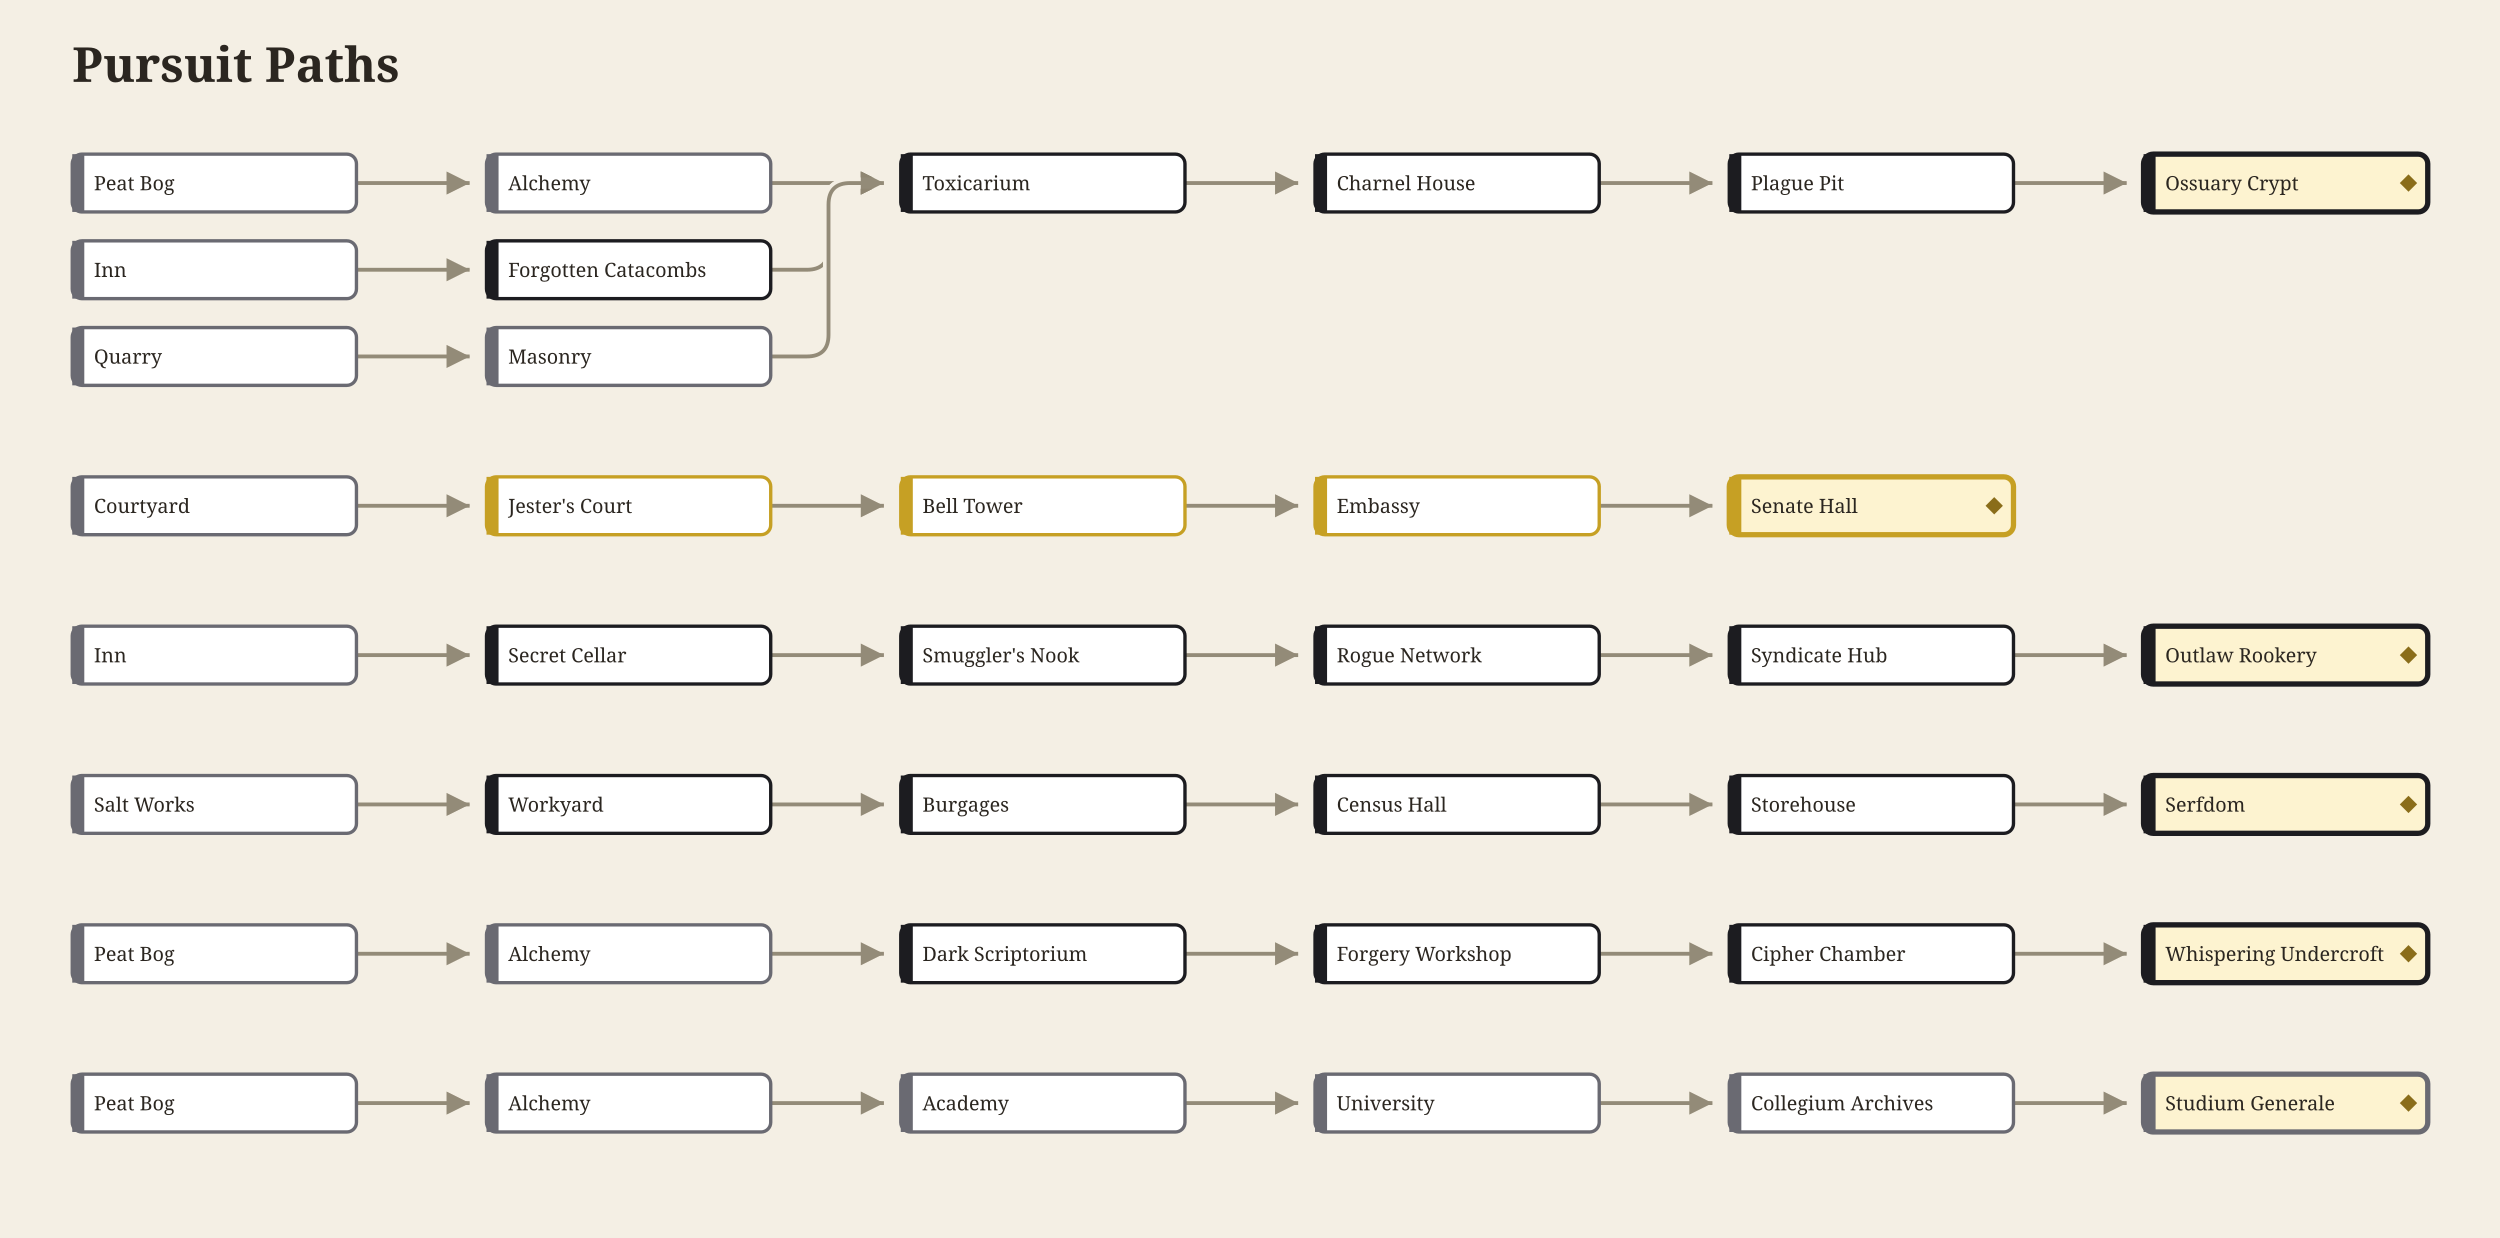
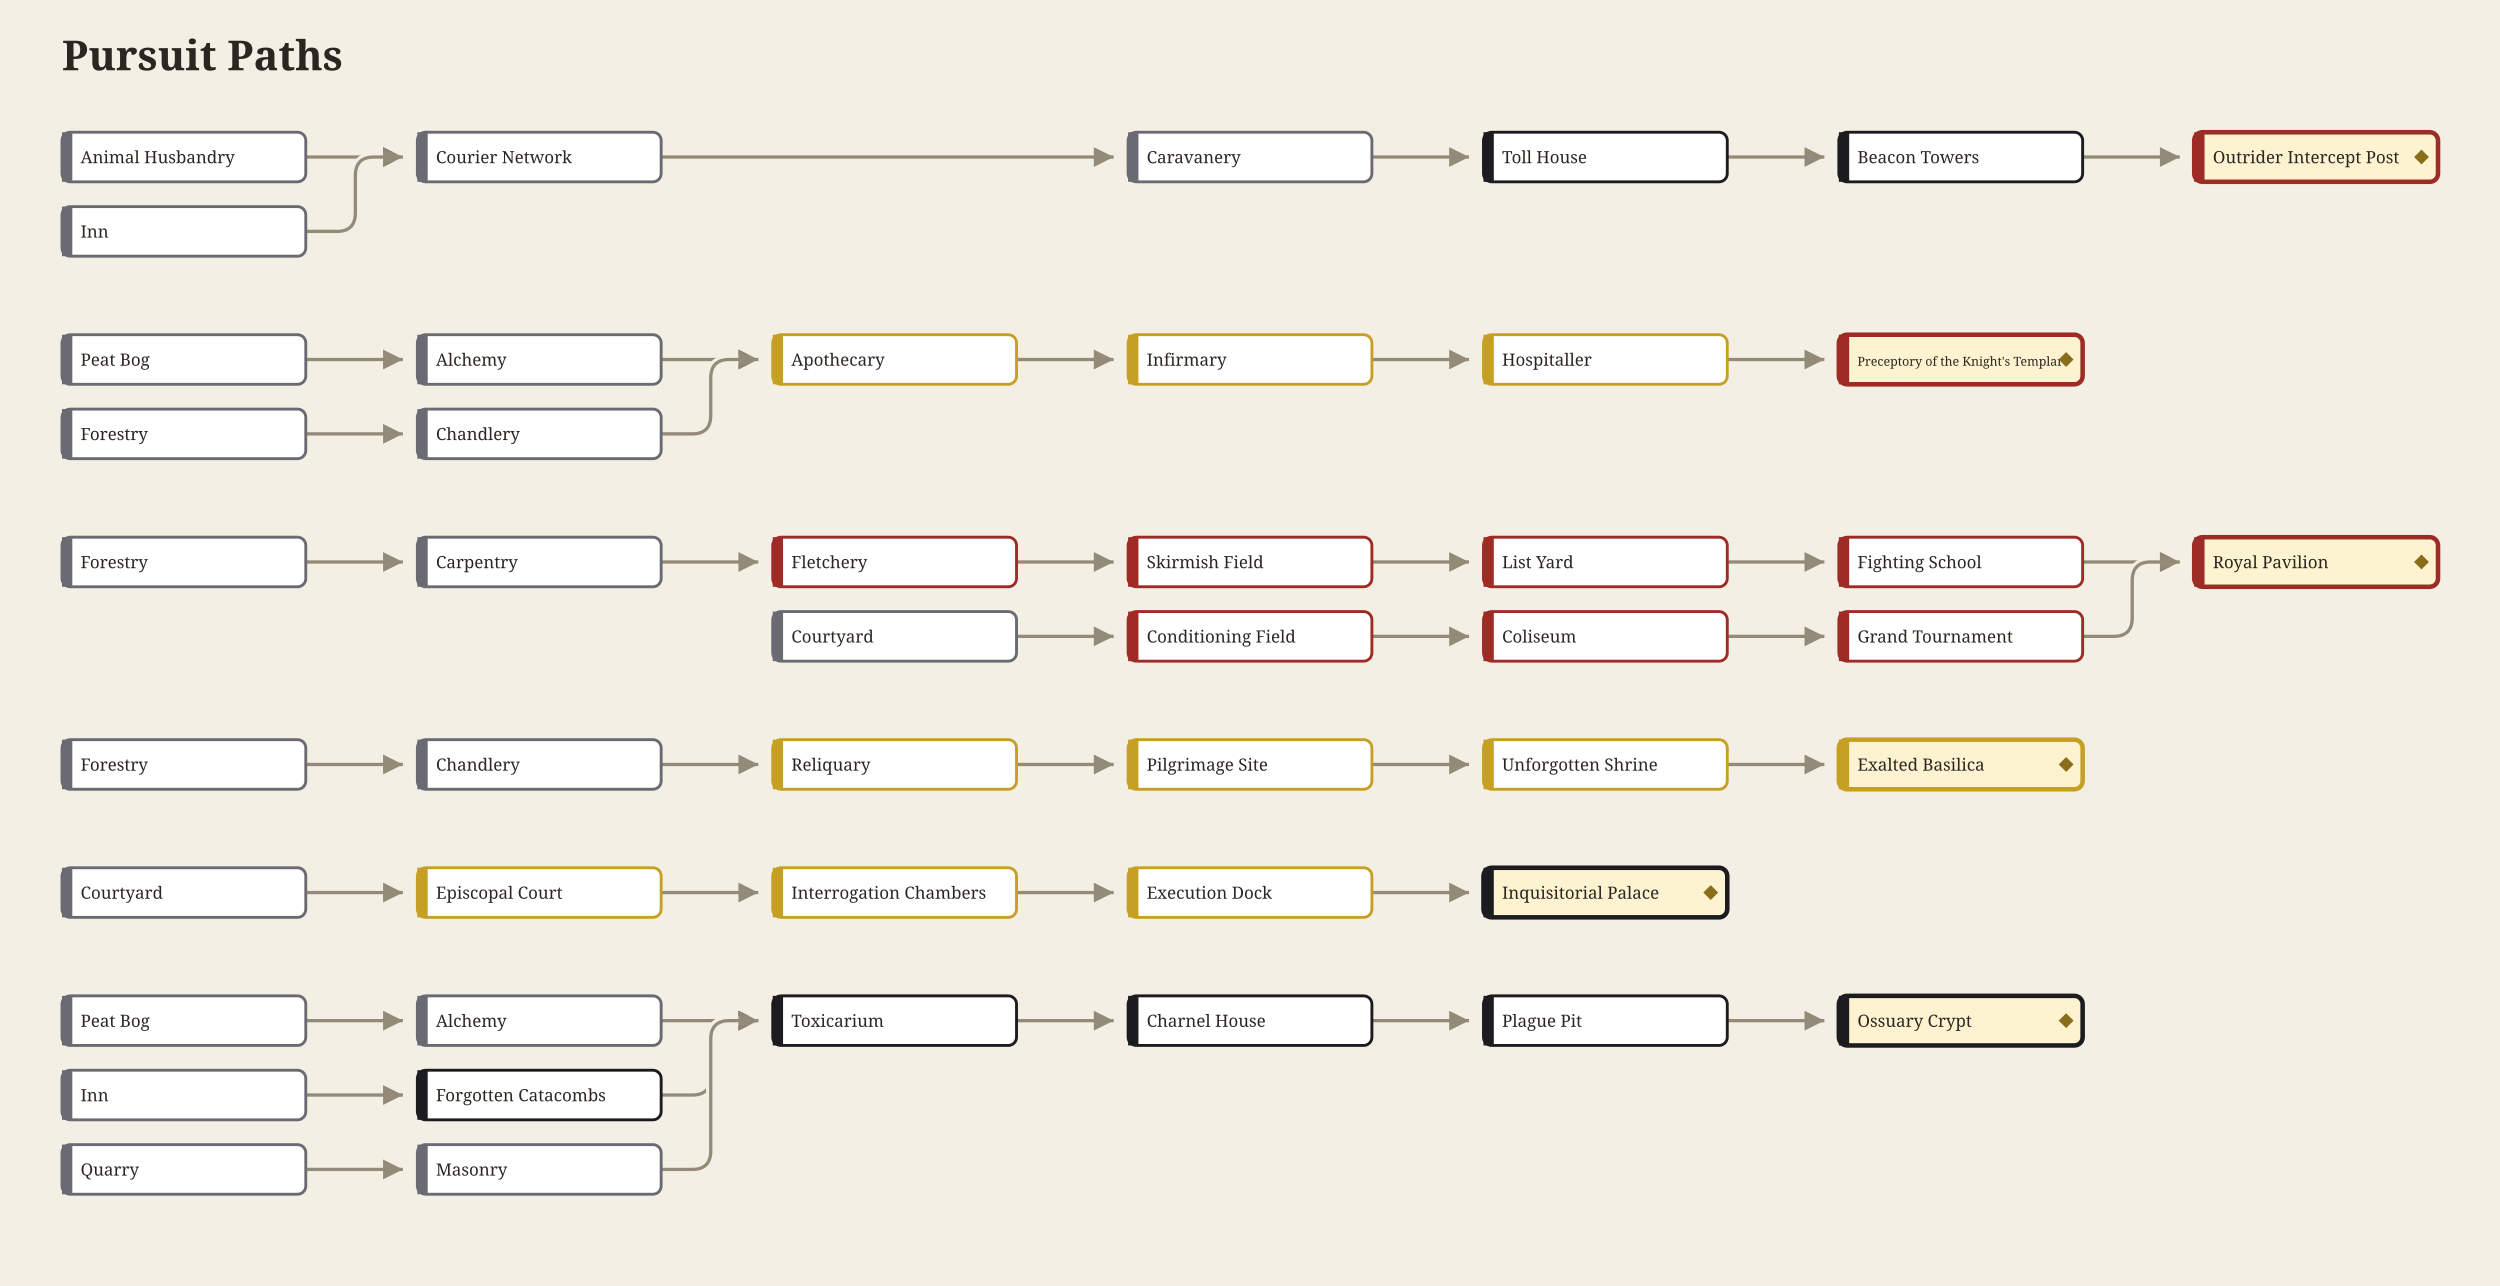
- <svg xmlns="http://www.w3.org/2000/svg" width="1038" height="514" viewBox="0 0 1038 514" font-family="Georgia, serif">
-   <rect width="1038" height="514" fill="#f4efe4" />
+ <svg xmlns="http://www.w3.org/2000/svg" width="1210" height="622" viewBox="0 0 1210 622" font-family="Georgia, serif">
+   <rect width="1210" height="622" fill="#f4efe4" />
  <defs>
    <marker id="arw-2E5A8C" markerWidth="7" markerHeight="7" refX="6" refY="3" orient="auto">
      <path d="M0,0 L6,3 L0,6 Z" fill="#2E5A8C" />
    </marker>
    <marker id="arw-9E2B25" markerWidth="7" markerHeight="7" refX="6" refY="3" orient="auto">
      <path d="M0,0 L6,3 L0,6 Z" fill="#9E2B25" />
    </marker>
    <marker id="arw-1c9c8c" markerWidth="7" markerHeight="7" refX="6" refY="3" orient="auto">
      <path d="M0,0 L6,3 L0,6 Z" fill="#1c9c8c" />
    </marker>
    <marker id="arw-C6A024" markerWidth="7" markerHeight="7" refX="6" refY="3" orient="auto">
      <path d="M0,0 L6,3 L0,6 Z" fill="#C6A024" />
    </marker>
    <marker id="arw-6A3D8F" markerWidth="7" markerHeight="7" refX="6" refY="3" orient="auto">
      <path d="M0,0 L6,3 L0,6 Z" fill="#6A3D8F" />
    </marker>
    <marker id="arw-CC6A1A" markerWidth="7" markerHeight="7" refX="6" refY="3" orient="auto">
      <path d="M0,0 L6,3 L0,6 Z" fill="#CC6A1A" />
    </marker>
    <marker id="arw-3a7d3a" markerWidth="7" markerHeight="7" refX="6" refY="3" orient="auto">
      <path d="M0,0 L6,3 L0,6 Z" fill="#3a7d3a" />
    </marker>
    <marker id="arw-b5347a" markerWidth="7" markerHeight="7" refX="6" refY="3" orient="auto">
      <path d="M0,0 L6,3 L0,6 Z" fill="#b5347a" />
    </marker>
    <marker id="arw-2b6f9e" markerWidth="7" markerHeight="7" refX="6" refY="3" orient="auto">
      <path d="M0,0 L6,3 L0,6 Z" fill="#2b6f9e" />
    </marker>
    <marker id="arw-8a6d1a" markerWidth="7" markerHeight="7" refX="6" refY="3" orient="auto">
      <path d="M0,0 L6,3 L0,6 Z" fill="#8a6d1a" />
    </marker>
    <marker id="arw-5f5647" markerWidth="7" markerHeight="7" refX="6" refY="3" orient="auto">
      <path d="M0,0 L6,3 L0,6 Z" fill="#5f5647" />
    </marker>
    <marker id="arw-7a2ea0" markerWidth="7" markerHeight="7" refX="6" refY="3" orient="auto">
      <path d="M0,0 L6,3 L0,6 Z" fill="#7a2ea0" />
    </marker>
    <marker id="arw-0f8a7e" markerWidth="7" markerHeight="7" refX="6" refY="3" orient="auto">
      <path d="M0,0 L6,3 L0,6 Z" fill="#0f8a7e" />
    </marker>
    <marker id="arw-a83232" markerWidth="7" markerHeight="7" refX="6" refY="3" orient="auto">
      <path d="M0,0 L6,3 L0,6 Z" fill="#a83232" />
    </marker>
    <marker id="arw-8f8672" markerWidth="7" markerHeight="7" refX="6" refY="3" orient="auto">
      <path d="M0,0 L6,3 L0,6 Z" fill="#8f8672" />
    </marker>
  </defs>
  <text x="30" y="34" font-size="20" font-weight="bold" fill="#2b2620">Pursuit Paths</text>
  <path d="M148,76 L195,76" fill="none" stroke="#f4efe4" stroke-width="4.6" opacity="1" />
  <path d="M148,76 L195,76" fill="none" stroke="#8f8672" stroke-width="1.6" opacity="0.95" marker-end="url(#arw-8f8672)" />
-   <path d="M148,112 L195,112" fill="none" stroke="#f4efe4" stroke-width="4.6" opacity="1" />
-   <path d="M148,112 L195,112" fill="none" stroke="#8f8672" stroke-width="1.6" opacity="0.95" marker-end="url(#arw-8f8672)" />
-   <path d="M148,148 L195,148" fill="none" stroke="#f4efe4" stroke-width="4.6" opacity="1" />
-   <path d="M148,148 L195,148" fill="none" stroke="#8f8672" stroke-width="1.6" opacity="0.95" marker-end="url(#arw-8f8672)" />
-   <path d="M320,76 L367,76" fill="none" stroke="#f4efe4" stroke-width="4.6" opacity="1" />
-   <path d="M320,76 L367,76" fill="none" stroke="#8f8672" stroke-width="1.6" opacity="0.95" marker-end="url(#arw-8f8672)" />
-   <path d="M320,112 L335,112 Q344,112 344,103 L344,85 Q344,76 353,76 L367,76" fill="none" stroke="#f4efe4" stroke-width="4.6" opacity="1" />
-   <path d="M320,112 L335,112 Q344,112 344,103 L344,85 Q344,76 353,76 L367,76" fill="none" stroke="#8f8672" stroke-width="1.6" opacity="0.95" marker-end="url(#arw-8f8672)" />
-   <path d="M320,148 L335,148 Q344,148 344,139 L344,85 Q344,76 353,76 L367,76" fill="none" stroke="#f4efe4" stroke-width="4.6" opacity="1" />
-   <path d="M320,148 L335,148 Q344,148 344,139 L344,85 Q344,76 353,76 L367,76" fill="none" stroke="#8f8672" stroke-width="1.6" opacity="0.95" marker-end="url(#arw-8f8672)" />
-   <path d="M492,76 L539,76" fill="none" stroke="#f4efe4" stroke-width="4.6" opacity="1" />
-   <path d="M492,76 L539,76" fill="none" stroke="#8f8672" stroke-width="1.6" opacity="0.95" marker-end="url(#arw-8f8672)" />
+   <path d="M148,112 L163,112 Q172,112 172,103 L172,85 Q172,76 181,76 L195,76" fill="none" stroke="#f4efe4" stroke-width="4.6" opacity="1" />
+   <path d="M148,112 L163,112 Q172,112 172,103 L172,85 Q172,76 181,76 L195,76" fill="none" stroke="#8f8672" stroke-width="1.6" opacity="0.95" marker-end="url(#arw-8f8672)" />
+   <path d="M320,76 L539,76" fill="none" stroke="#f4efe4" stroke-width="4.6" opacity="1" />
+   <path d="M320,76 L539,76" fill="none" stroke="#8f8672" stroke-width="1.6" opacity="0.95" marker-end="url(#arw-8f8672)" />
  <path d="M664,76 L711,76" fill="none" stroke="#f4efe4" stroke-width="4.6" opacity="1" />
  <path d="M664,76 L711,76" fill="none" stroke="#8f8672" stroke-width="1.6" opacity="0.95" marker-end="url(#arw-8f8672)" />
  <path d="M836,76 L883,76" fill="none" stroke="#f4efe4" stroke-width="4.6" opacity="1" />
  <path d="M836,76 L883,76" fill="none" stroke="#8f8672" stroke-width="1.6" opacity="0.95" marker-end="url(#arw-8f8672)" />
+   <path d="M1008,76 L1055,76" fill="none" stroke="#f4efe4" stroke-width="4.6" opacity="1" />
+   <path d="M1008,76 L1055,76" fill="none" stroke="#8f8672" stroke-width="1.6" opacity="0.95" marker-end="url(#arw-8f8672)" />
  <rect x="30" y="64" width="118" height="24" rx="4" fill="#ffffff" stroke="#6a6a72" stroke-width="1.4" />
  <rect x="30" y="64" width="5" height="24" fill="#6a6a72" />
-   <text x="39" y="79" font-size="8.2" fill="#2b2620">Peat Bog</text>
+   <text x="39" y="79" font-size="8.2" fill="#2b2620">Animal Husbandry</text>
  <rect x="30" y="100" width="118" height="24" rx="4" fill="#ffffff" stroke="#6a6a72" stroke-width="1.4" />
  <rect x="30" y="100" width="5" height="24" fill="#6a6a72" />
  <text x="39" y="115" font-size="8.2" fill="#2b2620">Inn</text>
-   <rect x="30" y="136" width="118" height="24" rx="4" fill="#ffffff" stroke="#6a6a72" stroke-width="1.4" />
-   <rect x="30" y="136" width="5" height="24" fill="#6a6a72" />
-   <text x="39" y="151" font-size="8.2" fill="#2b2620">Quarry</text>
  <rect x="202" y="64" width="118" height="24" rx="4" fill="#ffffff" stroke="#6a6a72" stroke-width="1.4" />
  <rect x="202" y="64" width="5" height="24" fill="#6a6a72" />
-   <text x="211" y="79" font-size="8.2" fill="#2b2620">Alchemy</text>
-   <rect x="202" y="100" width="118" height="24" rx="4" fill="#ffffff" stroke="#1c1c20" stroke-width="1.4" />
-   <rect x="202" y="100" width="5" height="24" fill="#1c1c20" />
-   <text x="211" y="115" font-size="8.2" fill="#2b2620">Forgotten Catacombs</text>
-   <rect x="202" y="136" width="118" height="24" rx="4" fill="#ffffff" stroke="#6a6a72" stroke-width="1.4" />
-   <rect x="202" y="136" width="5" height="24" fill="#6a6a72" />
-   <text x="211" y="151" font-size="8.2" fill="#2b2620">Masonry</text>
-   <rect x="374" y="64" width="118" height="24" rx="4" fill="#ffffff" stroke="#1c1c20" stroke-width="1.4" />
-   <rect x="374" y="64" width="5" height="24" fill="#1c1c20" />
-   <text x="383" y="79" font-size="8.2" fill="#2b2620">Toxicarium</text>
-   <rect x="546" y="64" width="118" height="24" rx="4" fill="#ffffff" stroke="#1c1c20" stroke-width="1.4" />
-   <rect x="546" y="64" width="5" height="24" fill="#1c1c20" />
-   <text x="555" y="79" font-size="8.2" fill="#2b2620">Charnel House</text>
+   <text x="211" y="79" font-size="8.2" fill="#2b2620">Courier Network</text>
+   <rect x="546" y="64" width="118" height="24" rx="4" fill="#ffffff" stroke="#6a6a72" stroke-width="1.4" />
+   <rect x="546" y="64" width="5" height="24" fill="#6a6a72" />
+   <text x="555" y="79" font-size="8.2" fill="#2b2620">Caravanery</text>
  <rect x="718" y="64" width="118" height="24" rx="4" fill="#ffffff" stroke="#1c1c20" stroke-width="1.4" />
  <rect x="718" y="64" width="5" height="24" fill="#1c1c20" />
-   <text x="727" y="79" font-size="8.2" fill="#2b2620">Plague Pit</text>
-   <rect x="890" y="64" width="118" height="24" rx="4" fill="#fdf3d0" stroke="#1c1c20" stroke-width="2.2" />
+   <text x="727" y="79" font-size="8.2" fill="#2b2620">Toll House</text>
+   <rect x="890" y="64" width="118" height="24" rx="4" fill="#ffffff" stroke="#1c1c20" stroke-width="1.4" />
  <rect x="890" y="64" width="5" height="24" fill="#1c1c20" />
-   <text x="899" y="79" font-size="8.2" fill="#2b2620">Ossuary Crypt</text>
-   <polygon points="1000.0,72.4 1003.6,76.0 1000.0,79.6 996.4,76.0" fill="#8a6d1a" />
+   <text x="899" y="79" font-size="8.2" fill="#2b2620">Beacon Towers</text>
+   <rect x="1062" y="64" width="118" height="24" rx="4" fill="#fdf3d0" stroke="#9E2B25" stroke-width="2.2" />
+   <rect x="1062" y="64" width="5" height="24" fill="#9E2B25" />
+   <text x="1071" y="79" font-size="8.2" fill="#2b2620">Outrider Intercept Post</text>
+   <polygon points="1172.0,72.4 1175.6,76.0 1172.0,79.6 1168.4,76.0" fill="#8a6d1a" />
+   <path d="M148,174 L195,174" fill="none" stroke="#f4efe4" stroke-width="4.6" opacity="1" />
+   <path d="M148,174 L195,174" fill="none" stroke="#8f8672" stroke-width="1.6" opacity="0.95" marker-end="url(#arw-8f8672)" />
  <path d="M148,210 L195,210" fill="none" stroke="#f4efe4" stroke-width="4.6" opacity="1" />
  <path d="M148,210 L195,210" fill="none" stroke="#8f8672" stroke-width="1.6" opacity="0.95" marker-end="url(#arw-8f8672)" />
-   <path d="M320,210 L367,210" fill="none" stroke="#f4efe4" stroke-width="4.6" opacity="1" />
-   <path d="M320,210 L367,210" fill="none" stroke="#8f8672" stroke-width="1.6" opacity="0.95" marker-end="url(#arw-8f8672)" />
-   <path d="M492,210 L539,210" fill="none" stroke="#f4efe4" stroke-width="4.6" opacity="1" />
-   <path d="M492,210 L539,210" fill="none" stroke="#8f8672" stroke-width="1.6" opacity="0.95" marker-end="url(#arw-8f8672)" />
-   <path d="M664,210 L711,210" fill="none" stroke="#f4efe4" stroke-width="4.6" opacity="1" />
-   <path d="M664,210 L711,210" fill="none" stroke="#8f8672" stroke-width="1.6" opacity="0.95" marker-end="url(#arw-8f8672)" />
+   <path d="M320,174 L367,174" fill="none" stroke="#f4efe4" stroke-width="4.6" opacity="1" />
+   <path d="M320,174 L367,174" fill="none" stroke="#8f8672" stroke-width="1.6" opacity="0.95" marker-end="url(#arw-8f8672)" />
+   <path d="M320,210 L335,210 Q344,210 344,201 L344,183 Q344,174 353,174 L367,174" fill="none" stroke="#f4efe4" stroke-width="4.6" opacity="1" />
+   <path d="M320,210 L335,210 Q344,210 344,201 L344,183 Q344,174 353,174 L367,174" fill="none" stroke="#8f8672" stroke-width="1.6" opacity="0.95" marker-end="url(#arw-8f8672)" />
+   <path d="M492,174 L539,174" fill="none" stroke="#f4efe4" stroke-width="4.6" opacity="1" />
+   <path d="M492,174 L539,174" fill="none" stroke="#8f8672" stroke-width="1.6" opacity="0.95" marker-end="url(#arw-8f8672)" />
+   <path d="M664,174 L711,174" fill="none" stroke="#f4efe4" stroke-width="4.6" opacity="1" />
+   <path d="M664,174 L711,174" fill="none" stroke="#8f8672" stroke-width="1.6" opacity="0.95" marker-end="url(#arw-8f8672)" />
+   <path d="M836,174 L883,174" fill="none" stroke="#f4efe4" stroke-width="4.6" opacity="1" />
+   <path d="M836,174 L883,174" fill="none" stroke="#8f8672" stroke-width="1.6" opacity="0.95" marker-end="url(#arw-8f8672)" />
+   <rect x="30" y="162" width="118" height="24" rx="4" fill="#ffffff" stroke="#6a6a72" stroke-width="1.4" />
+   <rect x="30" y="162" width="5" height="24" fill="#6a6a72" />
+   <text x="39" y="177" font-size="8.2" fill="#2b2620">Peat Bog</text>
  <rect x="30" y="198" width="118" height="24" rx="4" fill="#ffffff" stroke="#6a6a72" stroke-width="1.4" />
  <rect x="30" y="198" width="5" height="24" fill="#6a6a72" />
-   <text x="39" y="213" font-size="8.2" fill="#2b2620">Courtyard</text>
-   <rect x="202" y="198" width="118" height="24" rx="4" fill="#ffffff" stroke="#C6A024" stroke-width="1.4" />
-   <rect x="202" y="198" width="5" height="24" fill="#C6A024" />
-   <text x="211" y="213" font-size="8.2" fill="#2b2620">Jester's Court</text>
-   <rect x="374" y="198" width="118" height="24" rx="4" fill="#ffffff" stroke="#C6A024" stroke-width="1.4" />
-   <rect x="374" y="198" width="5" height="24" fill="#C6A024" />
-   <text x="383" y="213" font-size="8.2" fill="#2b2620">Bell Tower</text>
-   <rect x="546" y="198" width="118" height="24" rx="4" fill="#ffffff" stroke="#C6A024" stroke-width="1.4" />
-   <rect x="546" y="198" width="5" height="24" fill="#C6A024" />
-   <text x="555" y="213" font-size="8.2" fill="#2b2620">Embassy</text>
-   <rect x="718" y="198" width="118" height="24" rx="4" fill="#fdf3d0" stroke="#C6A024" stroke-width="2.2" />
-   <rect x="718" y="198" width="5" height="24" fill="#C6A024" />
-   <text x="727" y="213" font-size="8.2" fill="#2b2620">Senate Hall</text>
-   <polygon points="828.0,206.4 831.6,210.0 828.0,213.6 824.4,210.0" fill="#8a6d1a" />
+   <text x="39" y="213" font-size="8.2" fill="#2b2620">Forestry</text>
+   <rect x="202" y="162" width="118" height="24" rx="4" fill="#ffffff" stroke="#6a6a72" stroke-width="1.4" />
+   <rect x="202" y="162" width="5" height="24" fill="#6a6a72" />
+   <text x="211" y="177" font-size="8.2" fill="#2b2620">Alchemy</text>
+   <rect x="202" y="198" width="118" height="24" rx="4" fill="#ffffff" stroke="#6a6a72" stroke-width="1.4" />
+   <rect x="202" y="198" width="5" height="24" fill="#6a6a72" />
+   <text x="211" y="213" font-size="8.2" fill="#2b2620">Chandlery</text>
+   <rect x="374" y="162" width="118" height="24" rx="4" fill="#ffffff" stroke="#C6A024" stroke-width="1.4" />
+   <rect x="374" y="162" width="5" height="24" fill="#C6A024" />
+   <text x="383" y="177" font-size="8.2" fill="#2b2620">Apothecary</text>
+   <rect x="546" y="162" width="118" height="24" rx="4" fill="#ffffff" stroke="#C6A024" stroke-width="1.4" />
+   <rect x="546" y="162" width="5" height="24" fill="#C6A024" />
+   <text x="555" y="177" font-size="8.2" fill="#2b2620">Infirmary</text>
+   <rect x="718" y="162" width="118" height="24" rx="4" fill="#ffffff" stroke="#C6A024" stroke-width="1.4" />
+   <rect x="718" y="162" width="5" height="24" fill="#C6A024" />
+   <text x="727" y="177" font-size="8.2" fill="#2b2620">Hospitaller</text>
+   <rect x="890" y="162" width="118" height="24" rx="4" fill="#fdf3d0" stroke="#9E2B25" stroke-width="2.2" />
+   <rect x="890" y="162" width="5" height="24" fill="#9E2B25" />
+   <text x="899" y="177" font-size="6.0" fill="#2b2620">Preceptory of the Knight's Templar</text>
+   <polygon points="1000.0,170.4 1003.6,174.0 1000.0,177.6 996.4,174.0" fill="#8a6d1a" />
  <path d="M148,272 L195,272" fill="none" stroke="#f4efe4" stroke-width="4.6" opacity="1" />
  <path d="M148,272 L195,272" fill="none" stroke="#8f8672" stroke-width="1.6" opacity="0.95" marker-end="url(#arw-8f8672)" />
  <path d="M320,272 L367,272" fill="none" stroke="#f4efe4" stroke-width="4.6" opacity="1" />
  <path d="M320,272 L367,272" fill="none" stroke="#8f8672" stroke-width="1.6" opacity="0.95" marker-end="url(#arw-8f8672)" />
  <path d="M492,272 L539,272" fill="none" stroke="#f4efe4" stroke-width="4.6" opacity="1" />
  <path d="M492,272 L539,272" fill="none" stroke="#8f8672" stroke-width="1.6" opacity="0.95" marker-end="url(#arw-8f8672)" />
+   <path d="M492,308 L539,308" fill="none" stroke="#f4efe4" stroke-width="4.6" opacity="1" />
+   <path d="M492,308 L539,308" fill="none" stroke="#8f8672" stroke-width="1.6" opacity="0.95" marker-end="url(#arw-8f8672)" />
  <path d="M664,272 L711,272" fill="none" stroke="#f4efe4" stroke-width="4.6" opacity="1" />
  <path d="M664,272 L711,272" fill="none" stroke="#8f8672" stroke-width="1.6" opacity="0.95" marker-end="url(#arw-8f8672)" />
+   <path d="M664,308 L711,308" fill="none" stroke="#f4efe4" stroke-width="4.6" opacity="1" />
+   <path d="M664,308 L711,308" fill="none" stroke="#8f8672" stroke-width="1.6" opacity="0.95" marker-end="url(#arw-8f8672)" />
  <path d="M836,272 L883,272" fill="none" stroke="#f4efe4" stroke-width="4.6" opacity="1" />
  <path d="M836,272 L883,272" fill="none" stroke="#8f8672" stroke-width="1.6" opacity="0.95" marker-end="url(#arw-8f8672)" />
+   <path d="M836,308 L883,308" fill="none" stroke="#f4efe4" stroke-width="4.6" opacity="1" />
+   <path d="M836,308 L883,308" fill="none" stroke="#8f8672" stroke-width="1.6" opacity="0.95" marker-end="url(#arw-8f8672)" />
+   <path d="M1008,272 L1055,272" fill="none" stroke="#f4efe4" stroke-width="4.6" opacity="1" />
+   <path d="M1008,272 L1055,272" fill="none" stroke="#8f8672" stroke-width="1.6" opacity="0.95" marker-end="url(#arw-8f8672)" />
+   <path d="M1008,308 L1023,308 Q1032,308 1032,299 L1032,281 Q1032,272 1041,272 L1055,272" fill="none" stroke="#f4efe4" stroke-width="4.6" opacity="1" />
+   <path d="M1008,308 L1023,308 Q1032,308 1032,299 L1032,281 Q1032,272 1041,272 L1055,272" fill="none" stroke="#8f8672" stroke-width="1.6" opacity="0.95" marker-end="url(#arw-8f8672)" />
  <rect x="30" y="260" width="118" height="24" rx="4" fill="#ffffff" stroke="#6a6a72" stroke-width="1.4" />
  <rect x="30" y="260" width="5" height="24" fill="#6a6a72" />
-   <text x="39" y="275" font-size="8.2" fill="#2b2620">Inn</text>
-   <rect x="202" y="260" width="118" height="24" rx="4" fill="#ffffff" stroke="#1c1c20" stroke-width="1.4" />
-   <rect x="202" y="260" width="5" height="24" fill="#1c1c20" />
-   <text x="211" y="275" font-size="8.2" fill="#2b2620">Secret Cellar</text>
-   <rect x="374" y="260" width="118" height="24" rx="4" fill="#ffffff" stroke="#1c1c20" stroke-width="1.4" />
-   <rect x="374" y="260" width="5" height="24" fill="#1c1c20" />
-   <text x="383" y="275" font-size="8.2" fill="#2b2620">Smuggler's Nook</text>
-   <rect x="546" y="260" width="118" height="24" rx="4" fill="#ffffff" stroke="#1c1c20" stroke-width="1.4" />
-   <rect x="546" y="260" width="5" height="24" fill="#1c1c20" />
-   <text x="555" y="275" font-size="8.2" fill="#2b2620">Rogue Network</text>
-   <rect x="718" y="260" width="118" height="24" rx="4" fill="#ffffff" stroke="#1c1c20" stroke-width="1.4" />
-   <rect x="718" y="260" width="5" height="24" fill="#1c1c20" />
-   <text x="727" y="275" font-size="8.2" fill="#2b2620">Syndicate Hub</text>
-   <rect x="890" y="260" width="118" height="24" rx="4" fill="#fdf3d0" stroke="#1c1c20" stroke-width="2.2" />
-   <rect x="890" y="260" width="5" height="24" fill="#1c1c20" />
-   <text x="899" y="275" font-size="8.2" fill="#2b2620">Outlaw Rookery</text>
-   <polygon points="1000.0,268.4 1003.6,272.0 1000.0,275.6 996.4,272.0" fill="#8a6d1a" />
-   <path d="M148,334 L195,334" fill="none" stroke="#f4efe4" stroke-width="4.6" opacity="1" />
-   <path d="M148,334 L195,334" fill="none" stroke="#8f8672" stroke-width="1.6" opacity="0.95" marker-end="url(#arw-8f8672)" />
-   <path d="M320,334 L367,334" fill="none" stroke="#f4efe4" stroke-width="4.6" opacity="1" />
-   <path d="M320,334 L367,334" fill="none" stroke="#8f8672" stroke-width="1.6" opacity="0.95" marker-end="url(#arw-8f8672)" />
-   <path d="M492,334 L539,334" fill="none" stroke="#f4efe4" stroke-width="4.6" opacity="1" />
-   <path d="M492,334 L539,334" fill="none" stroke="#8f8672" stroke-width="1.6" opacity="0.95" marker-end="url(#arw-8f8672)" />
-   <path d="M664,334 L711,334" fill="none" stroke="#f4efe4" stroke-width="4.6" opacity="1" />
-   <path d="M664,334 L711,334" fill="none" stroke="#8f8672" stroke-width="1.6" opacity="0.95" marker-end="url(#arw-8f8672)" />
-   <path d="M836,334 L883,334" fill="none" stroke="#f4efe4" stroke-width="4.6" opacity="1" />
-   <path d="M836,334 L883,334" fill="none" stroke="#8f8672" stroke-width="1.6" opacity="0.95" marker-end="url(#arw-8f8672)" />
-   <rect x="30" y="322" width="118" height="24" rx="4" fill="#ffffff" stroke="#6a6a72" stroke-width="1.4" />
-   <rect x="30" y="322" width="5" height="24" fill="#6a6a72" />
-   <text x="39" y="337" font-size="8.2" fill="#2b2620">Salt Works</text>
-   <rect x="202" y="322" width="118" height="24" rx="4" fill="#ffffff" stroke="#1c1c20" stroke-width="1.4" />
-   <rect x="202" y="322" width="5" height="24" fill="#1c1c20" />
-   <text x="211" y="337" font-size="8.2" fill="#2b2620">Workyard</text>
-   <rect x="374" y="322" width="118" height="24" rx="4" fill="#ffffff" stroke="#1c1c20" stroke-width="1.4" />
-   <rect x="374" y="322" width="5" height="24" fill="#1c1c20" />
-   <text x="383" y="337" font-size="8.2" fill="#2b2620">Burgages</text>
-   <rect x="546" y="322" width="118" height="24" rx="4" fill="#ffffff" stroke="#1c1c20" stroke-width="1.4" />
-   <rect x="546" y="322" width="5" height="24" fill="#1c1c20" />
-   <text x="555" y="337" font-size="8.2" fill="#2b2620">Census Hall</text>
-   <rect x="718" y="322" width="118" height="24" rx="4" fill="#ffffff" stroke="#1c1c20" stroke-width="1.4" />
-   <rect x="718" y="322" width="5" height="24" fill="#1c1c20" />
-   <text x="727" y="337" font-size="8.2" fill="#2b2620">Storehouse</text>
-   <rect x="890" y="322" width="118" height="24" rx="4" fill="#fdf3d0" stroke="#1c1c20" stroke-width="2.2" />
-   <rect x="890" y="322" width="5" height="24" fill="#1c1c20" />
-   <text x="899" y="337" font-size="8.2" fill="#2b2620">Serfdom</text>
-   <polygon points="1000.0,330.4 1003.6,334.0 1000.0,337.6 996.4,334.0" fill="#8a6d1a" />
-   <path d="M148,396 L195,396" fill="none" stroke="#f4efe4" stroke-width="4.6" opacity="1" />
-   <path d="M148,396 L195,396" fill="none" stroke="#8f8672" stroke-width="1.6" opacity="0.95" marker-end="url(#arw-8f8672)" />
-   <path d="M320,396 L367,396" fill="none" stroke="#f4efe4" stroke-width="4.6" opacity="1" />
-   <path d="M320,396 L367,396" fill="none" stroke="#8f8672" stroke-width="1.6" opacity="0.95" marker-end="url(#arw-8f8672)" />
-   <path d="M492,396 L539,396" fill="none" stroke="#f4efe4" stroke-width="4.6" opacity="1" />
-   <path d="M492,396 L539,396" fill="none" stroke="#8f8672" stroke-width="1.6" opacity="0.95" marker-end="url(#arw-8f8672)" />
-   <path d="M664,396 L711,396" fill="none" stroke="#f4efe4" stroke-width="4.6" opacity="1" />
-   <path d="M664,396 L711,396" fill="none" stroke="#8f8672" stroke-width="1.6" opacity="0.95" marker-end="url(#arw-8f8672)" />
-   <path d="M836,396 L883,396" fill="none" stroke="#f4efe4" stroke-width="4.6" opacity="1" />
-   <path d="M836,396 L883,396" fill="none" stroke="#8f8672" stroke-width="1.6" opacity="0.95" marker-end="url(#arw-8f8672)" />
-   <rect x="30" y="384" width="118" height="24" rx="4" fill="#ffffff" stroke="#6a6a72" stroke-width="1.4" />
-   <rect x="30" y="384" width="5" height="24" fill="#6a6a72" />
-   <text x="39" y="399" font-size="8.2" fill="#2b2620">Peat Bog</text>
-   <rect x="202" y="384" width="118" height="24" rx="4" fill="#ffffff" stroke="#6a6a72" stroke-width="1.4" />
-   <rect x="202" y="384" width="5" height="24" fill="#6a6a72" />
-   <text x="211" y="399" font-size="8.2" fill="#2b2620">Alchemy</text>
-   <rect x="374" y="384" width="118" height="24" rx="4" fill="#ffffff" stroke="#1c1c20" stroke-width="1.4" />
-   <rect x="374" y="384" width="5" height="24" fill="#1c1c20" />
-   <text x="383" y="399" font-size="8.2" fill="#2b2620">Dark Scriptorium</text>
-   <rect x="546" y="384" width="118" height="24" rx="4" fill="#ffffff" stroke="#1c1c20" stroke-width="1.4" />
-   <rect x="546" y="384" width="5" height="24" fill="#1c1c20" />
-   <text x="555" y="399" font-size="8.2" fill="#2b2620">Forgery Workshop</text>
-   <rect x="718" y="384" width="118" height="24" rx="4" fill="#ffffff" stroke="#1c1c20" stroke-width="1.4" />
-   <rect x="718" y="384" width="5" height="24" fill="#1c1c20" />
-   <text x="727" y="399" font-size="8.2" fill="#2b2620">Cipher Chamber</text>
-   <rect x="890" y="384" width="118" height="24" rx="4" fill="#fdf3d0" stroke="#1c1c20" stroke-width="2.2" />
-   <rect x="890" y="384" width="5" height="24" fill="#1c1c20" />
-   <text x="899" y="399" font-size="8.2" fill="#2b2620">Whispering Undercroft</text>
-   <polygon points="1000.0,392.4 1003.6,396.0 1000.0,399.6 996.4,396.0" fill="#8a6d1a" />
-   <path d="M148,458 L195,458" fill="none" stroke="#f4efe4" stroke-width="4.6" opacity="1" />
-   <path d="M148,458 L195,458" fill="none" stroke="#8f8672" stroke-width="1.6" opacity="0.95" marker-end="url(#arw-8f8672)" />
-   <path d="M320,458 L367,458" fill="none" stroke="#f4efe4" stroke-width="4.6" opacity="1" />
-   <path d="M320,458 L367,458" fill="none" stroke="#8f8672" stroke-width="1.6" opacity="0.95" marker-end="url(#arw-8f8672)" />
-   <path d="M492,458 L539,458" fill="none" stroke="#f4efe4" stroke-width="4.6" opacity="1" />
-   <path d="M492,458 L539,458" fill="none" stroke="#8f8672" stroke-width="1.6" opacity="0.95" marker-end="url(#arw-8f8672)" />
-   <path d="M664,458 L711,458" fill="none" stroke="#f4efe4" stroke-width="4.6" opacity="1" />
-   <path d="M664,458 L711,458" fill="none" stroke="#8f8672" stroke-width="1.6" opacity="0.95" marker-end="url(#arw-8f8672)" />
-   <path d="M836,458 L883,458" fill="none" stroke="#f4efe4" stroke-width="4.6" opacity="1" />
-   <path d="M836,458 L883,458" fill="none" stroke="#8f8672" stroke-width="1.6" opacity="0.95" marker-end="url(#arw-8f8672)" />
-   <rect x="30" y="446" width="118" height="24" rx="4" fill="#ffffff" stroke="#6a6a72" stroke-width="1.4" />
-   <rect x="30" y="446" width="5" height="24" fill="#6a6a72" />
-   <text x="39" y="461" font-size="8.2" fill="#2b2620">Peat Bog</text>
-   <rect x="202" y="446" width="118" height="24" rx="4" fill="#ffffff" stroke="#6a6a72" stroke-width="1.4" />
-   <rect x="202" y="446" width="5" height="24" fill="#6a6a72" />
-   <text x="211" y="461" font-size="8.2" fill="#2b2620">Alchemy</text>
-   <rect x="374" y="446" width="118" height="24" rx="4" fill="#ffffff" stroke="#6a6a72" stroke-width="1.4" />
-   <rect x="374" y="446" width="5" height="24" fill="#6a6a72" />
-   <text x="383" y="461" font-size="8.2" fill="#2b2620">Academy</text>
-   <rect x="546" y="446" width="118" height="24" rx="4" fill="#ffffff" stroke="#6a6a72" stroke-width="1.4" />
-   <rect x="546" y="446" width="5" height="24" fill="#6a6a72" />
-   <text x="555" y="461" font-size="8.2" fill="#2b2620">University</text>
-   <rect x="718" y="446" width="118" height="24" rx="4" fill="#ffffff" stroke="#6a6a72" stroke-width="1.4" />
-   <rect x="718" y="446" width="5" height="24" fill="#6a6a72" />
-   <text x="727" y="461" font-size="8.2" fill="#2b2620">Collegium Archives</text>
-   <rect x="890" y="446" width="118" height="24" rx="4" fill="#fdf3d0" stroke="#6a6a72" stroke-width="2.2" />
-   <rect x="890" y="446" width="5" height="24" fill="#6a6a72" />
-   <text x="899" y="461" font-size="8.2" fill="#2b2620">Studium Generale</text>
-   <polygon points="1000.0,454.4 1003.6,458.0 1000.0,461.6 996.4,458.0" fill="#8a6d1a" />
+   <text x="39" y="275" font-size="8.2" fill="#2b2620">Forestry</text>
+   <rect x="202" y="260" width="118" height="24" rx="4" fill="#ffffff" stroke="#6a6a72" stroke-width="1.4" />
+   <rect x="202" y="260" width="5" height="24" fill="#6a6a72" />
+   <text x="211" y="275" font-size="8.2" fill="#2b2620">Carpentry</text>
+   <rect x="374" y="260" width="118" height="24" rx="4" fill="#ffffff" stroke="#9E2B25" stroke-width="1.4" />
+   <rect x="374" y="260" width="5" height="24" fill="#9E2B25" />
+   <text x="383" y="275" font-size="8.2" fill="#2b2620">Fletchery</text>
+   <rect x="374" y="296" width="118" height="24" rx="4" fill="#ffffff" stroke="#6a6a72" stroke-width="1.4" />
+   <rect x="374" y="296" width="5" height="24" fill="#6a6a72" />
+   <text x="383" y="311" font-size="8.2" fill="#2b2620">Courtyard</text>
+   <rect x="546" y="260" width="118" height="24" rx="4" fill="#ffffff" stroke="#9E2B25" stroke-width="1.4" />
+   <rect x="546" y="260" width="5" height="24" fill="#9E2B25" />
+   <text x="555" y="275" font-size="8.2" fill="#2b2620">Skirmish Field</text>
+   <rect x="546" y="296" width="118" height="24" rx="4" fill="#ffffff" stroke="#9E2B25" stroke-width="1.4" />
+   <rect x="546" y="296" width="5" height="24" fill="#9E2B25" />
+   <text x="555" y="311" font-size="8.2" fill="#2b2620">Conditioning Field</text>
+   <rect x="718" y="260" width="118" height="24" rx="4" fill="#ffffff" stroke="#9E2B25" stroke-width="1.4" />
+   <rect x="718" y="260" width="5" height="24" fill="#9E2B25" />
+   <text x="727" y="275" font-size="8.2" fill="#2b2620">List Yard</text>
+   <rect x="718" y="296" width="118" height="24" rx="4" fill="#ffffff" stroke="#9E2B25" stroke-width="1.4" />
+   <rect x="718" y="296" width="5" height="24" fill="#9E2B25" />
+   <text x="727" y="311" font-size="8.2" fill="#2b2620">Coliseum</text>
+   <rect x="890" y="260" width="118" height="24" rx="4" fill="#ffffff" stroke="#9E2B25" stroke-width="1.4" />
+   <rect x="890" y="260" width="5" height="24" fill="#9E2B25" />
+   <text x="899" y="275" font-size="8.2" fill="#2b2620">Fighting School</text>
+   <rect x="890" y="296" width="118" height="24" rx="4" fill="#ffffff" stroke="#9E2B25" stroke-width="1.4" />
+   <rect x="890" y="296" width="5" height="24" fill="#9E2B25" />
+   <text x="899" y="311" font-size="8.2" fill="#2b2620">Grand Tournament</text>
+   <rect x="1062" y="260" width="118" height="24" rx="4" fill="#fdf3d0" stroke="#9E2B25" stroke-width="2.2" />
+   <rect x="1062" y="260" width="5" height="24" fill="#9E2B25" />
+   <text x="1071" y="275" font-size="8.2" fill="#2b2620">Royal Pavilion</text>
+   <polygon points="1172.0,268.4 1175.6,272.0 1172.0,275.6 1168.4,272.0" fill="#8a6d1a" />
+   <path d="M148,370 L195,370" fill="none" stroke="#f4efe4" stroke-width="4.6" opacity="1" />
+   <path d="M148,370 L195,370" fill="none" stroke="#8f8672" stroke-width="1.6" opacity="0.95" marker-end="url(#arw-8f8672)" />
+   <path d="M320,370 L367,370" fill="none" stroke="#f4efe4" stroke-width="4.6" opacity="1" />
+   <path d="M320,370 L367,370" fill="none" stroke="#8f8672" stroke-width="1.6" opacity="0.95" marker-end="url(#arw-8f8672)" />
+   <path d="M492,370 L539,370" fill="none" stroke="#f4efe4" stroke-width="4.6" opacity="1" />
+   <path d="M492,370 L539,370" fill="none" stroke="#8f8672" stroke-width="1.6" opacity="0.95" marker-end="url(#arw-8f8672)" />
+   <path d="M664,370 L711,370" fill="none" stroke="#f4efe4" stroke-width="4.6" opacity="1" />
+   <path d="M664,370 L711,370" fill="none" stroke="#8f8672" stroke-width="1.6" opacity="0.95" marker-end="url(#arw-8f8672)" />
+   <path d="M836,370 L883,370" fill="none" stroke="#f4efe4" stroke-width="4.6" opacity="1" />
+   <path d="M836,370 L883,370" fill="none" stroke="#8f8672" stroke-width="1.6" opacity="0.95" marker-end="url(#arw-8f8672)" />
+   <rect x="30" y="358" width="118" height="24" rx="4" fill="#ffffff" stroke="#6a6a72" stroke-width="1.4" />
+   <rect x="30" y="358" width="5" height="24" fill="#6a6a72" />
+   <text x="39" y="373" font-size="8.2" fill="#2b2620">Forestry</text>
+   <rect x="202" y="358" width="118" height="24" rx="4" fill="#ffffff" stroke="#6a6a72" stroke-width="1.4" />
+   <rect x="202" y="358" width="5" height="24" fill="#6a6a72" />
+   <text x="211" y="373" font-size="8.2" fill="#2b2620">Chandlery</text>
+   <rect x="374" y="358" width="118" height="24" rx="4" fill="#ffffff" stroke="#C6A024" stroke-width="1.4" />
+   <rect x="374" y="358" width="5" height="24" fill="#C6A024" />
+   <text x="383" y="373" font-size="8.2" fill="#2b2620">Reliquary</text>
+   <rect x="546" y="358" width="118" height="24" rx="4" fill="#ffffff" stroke="#C6A024" stroke-width="1.4" />
+   <rect x="546" y="358" width="5" height="24" fill="#C6A024" />
+   <text x="555" y="373" font-size="8.2" fill="#2b2620">Pilgrimage Site</text>
+   <rect x="718" y="358" width="118" height="24" rx="4" fill="#ffffff" stroke="#C6A024" stroke-width="1.4" />
+   <rect x="718" y="358" width="5" height="24" fill="#C6A024" />
+   <text x="727" y="373" font-size="8.2" fill="#2b2620">Unforgotten Shrine</text>
+   <rect x="890" y="358" width="118" height="24" rx="4" fill="#fdf3d0" stroke="#C6A024" stroke-width="2.2" />
+   <rect x="890" y="358" width="5" height="24" fill="#C6A024" />
+   <text x="899" y="373" font-size="8.2" fill="#2b2620">Exalted Basilica</text>
+   <polygon points="1000.0,366.4 1003.6,370.0 1000.0,373.6 996.4,370.0" fill="#8a6d1a" />
+   <path d="M148,432 L195,432" fill="none" stroke="#f4efe4" stroke-width="4.6" opacity="1" />
+   <path d="M148,432 L195,432" fill="none" stroke="#8f8672" stroke-width="1.6" opacity="0.95" marker-end="url(#arw-8f8672)" />
+   <path d="M320,432 L367,432" fill="none" stroke="#f4efe4" stroke-width="4.6" opacity="1" />
+   <path d="M320,432 L367,432" fill="none" stroke="#8f8672" stroke-width="1.6" opacity="0.95" marker-end="url(#arw-8f8672)" />
+   <path d="M492,432 L539,432" fill="none" stroke="#f4efe4" stroke-width="4.6" opacity="1" />
+   <path d="M492,432 L539,432" fill="none" stroke="#8f8672" stroke-width="1.6" opacity="0.95" marker-end="url(#arw-8f8672)" />
+   <path d="M664,432 L711,432" fill="none" stroke="#f4efe4" stroke-width="4.6" opacity="1" />
+   <path d="M664,432 L711,432" fill="none" stroke="#8f8672" stroke-width="1.6" opacity="0.95" marker-end="url(#arw-8f8672)" />
+   <rect x="30" y="420" width="118" height="24" rx="4" fill="#ffffff" stroke="#6a6a72" stroke-width="1.4" />
+   <rect x="30" y="420" width="5" height="24" fill="#6a6a72" />
+   <text x="39" y="435" font-size="8.2" fill="#2b2620">Courtyard</text>
+   <rect x="202" y="420" width="118" height="24" rx="4" fill="#ffffff" stroke="#C6A024" stroke-width="1.4" />
+   <rect x="202" y="420" width="5" height="24" fill="#C6A024" />
+   <text x="211" y="435" font-size="8.2" fill="#2b2620">Episcopal Court</text>
+   <rect x="374" y="420" width="118" height="24" rx="4" fill="#ffffff" stroke="#C6A024" stroke-width="1.4" />
+   <rect x="374" y="420" width="5" height="24" fill="#C6A024" />
+   <text x="383" y="435" font-size="8.2" fill="#2b2620">Interrogation Chambers</text>
+   <rect x="546" y="420" width="118" height="24" rx="4" fill="#ffffff" stroke="#C6A024" stroke-width="1.4" />
+   <rect x="546" y="420" width="5" height="24" fill="#C6A024" />
+   <text x="555" y="435" font-size="8.2" fill="#2b2620">Execution Dock</text>
+   <rect x="718" y="420" width="118" height="24" rx="4" fill="#fdf3d0" stroke="#1c1c20" stroke-width="2.2" />
+   <rect x="718" y="420" width="5" height="24" fill="#1c1c20" />
+   <text x="727" y="435" font-size="8.2" fill="#2b2620">Inquisitorial Palace</text>
+   <polygon points="828.0,428.4 831.6,432.0 828.0,435.6 824.4,432.0" fill="#8a6d1a" />
+   <path d="M148,494 L195,494" fill="none" stroke="#f4efe4" stroke-width="4.6" opacity="1" />
+   <path d="M148,494 L195,494" fill="none" stroke="#8f8672" stroke-width="1.6" opacity="0.95" marker-end="url(#arw-8f8672)" />
+   <path d="M148,530 L195,530" fill="none" stroke="#f4efe4" stroke-width="4.6" opacity="1" />
+   <path d="M148,530 L195,530" fill="none" stroke="#8f8672" stroke-width="1.6" opacity="0.95" marker-end="url(#arw-8f8672)" />
+   <path d="M148,566 L195,566" fill="none" stroke="#f4efe4" stroke-width="4.6" opacity="1" />
+   <path d="M148,566 L195,566" fill="none" stroke="#8f8672" stroke-width="1.6" opacity="0.95" marker-end="url(#arw-8f8672)" />
+   <path d="M320,494 L367,494" fill="none" stroke="#f4efe4" stroke-width="4.6" opacity="1" />
+   <path d="M320,494 L367,494" fill="none" stroke="#8f8672" stroke-width="1.6" opacity="0.95" marker-end="url(#arw-8f8672)" />
+   <path d="M320,530 L335,530 Q344,530 344,521 L344,503 Q344,494 353,494 L367,494" fill="none" stroke="#f4efe4" stroke-width="4.6" opacity="1" />
+   <path d="M320,530 L335,530 Q344,530 344,521 L344,503 Q344,494 353,494 L367,494" fill="none" stroke="#8f8672" stroke-width="1.6" opacity="0.95" marker-end="url(#arw-8f8672)" />
+   <path d="M320,566 L335,566 Q344,566 344,557 L344,503 Q344,494 353,494 L367,494" fill="none" stroke="#f4efe4" stroke-width="4.6" opacity="1" />
+   <path d="M320,566 L335,566 Q344,566 344,557 L344,503 Q344,494 353,494 L367,494" fill="none" stroke="#8f8672" stroke-width="1.6" opacity="0.95" marker-end="url(#arw-8f8672)" />
+   <path d="M492,494 L539,494" fill="none" stroke="#f4efe4" stroke-width="4.6" opacity="1" />
+   <path d="M492,494 L539,494" fill="none" stroke="#8f8672" stroke-width="1.6" opacity="0.95" marker-end="url(#arw-8f8672)" />
+   <path d="M664,494 L711,494" fill="none" stroke="#f4efe4" stroke-width="4.6" opacity="1" />
+   <path d="M664,494 L711,494" fill="none" stroke="#8f8672" stroke-width="1.6" opacity="0.95" marker-end="url(#arw-8f8672)" />
+   <path d="M836,494 L883,494" fill="none" stroke="#f4efe4" stroke-width="4.6" opacity="1" />
+   <path d="M836,494 L883,494" fill="none" stroke="#8f8672" stroke-width="1.6" opacity="0.95" marker-end="url(#arw-8f8672)" />
+   <rect x="30" y="482" width="118" height="24" rx="4" fill="#ffffff" stroke="#6a6a72" stroke-width="1.4" />
+   <rect x="30" y="482" width="5" height="24" fill="#6a6a72" />
+   <text x="39" y="497" font-size="8.2" fill="#2b2620">Peat Bog</text>
+   <rect x="30" y="518" width="118" height="24" rx="4" fill="#ffffff" stroke="#6a6a72" stroke-width="1.4" />
+   <rect x="30" y="518" width="5" height="24" fill="#6a6a72" />
+   <text x="39" y="533" font-size="8.2" fill="#2b2620">Inn</text>
+   <rect x="30" y="554" width="118" height="24" rx="4" fill="#ffffff" stroke="#6a6a72" stroke-width="1.4" />
+   <rect x="30" y="554" width="5" height="24" fill="#6a6a72" />
+   <text x="39" y="569" font-size="8.2" fill="#2b2620">Quarry</text>
+   <rect x="202" y="482" width="118" height="24" rx="4" fill="#ffffff" stroke="#6a6a72" stroke-width="1.4" />
+   <rect x="202" y="482" width="5" height="24" fill="#6a6a72" />
+   <text x="211" y="497" font-size="8.2" fill="#2b2620">Alchemy</text>
+   <rect x="202" y="518" width="118" height="24" rx="4" fill="#ffffff" stroke="#1c1c20" stroke-width="1.4" />
+   <rect x="202" y="518" width="5" height="24" fill="#1c1c20" />
+   <text x="211" y="533" font-size="8.2" fill="#2b2620">Forgotten Catacombs</text>
+   <rect x="202" y="554" width="118" height="24" rx="4" fill="#ffffff" stroke="#6a6a72" stroke-width="1.4" />
+   <rect x="202" y="554" width="5" height="24" fill="#6a6a72" />
+   <text x="211" y="569" font-size="8.2" fill="#2b2620">Masonry</text>
+   <rect x="374" y="482" width="118" height="24" rx="4" fill="#ffffff" stroke="#1c1c20" stroke-width="1.4" />
+   <rect x="374" y="482" width="5" height="24" fill="#1c1c20" />
+   <text x="383" y="497" font-size="8.2" fill="#2b2620">Toxicarium</text>
+   <rect x="546" y="482" width="118" height="24" rx="4" fill="#ffffff" stroke="#1c1c20" stroke-width="1.4" />
+   <rect x="546" y="482" width="5" height="24" fill="#1c1c20" />
+   <text x="555" y="497" font-size="8.2" fill="#2b2620">Charnel House</text>
+   <rect x="718" y="482" width="118" height="24" rx="4" fill="#ffffff" stroke="#1c1c20" stroke-width="1.4" />
+   <rect x="718" y="482" width="5" height="24" fill="#1c1c20" />
+   <text x="727" y="497" font-size="8.2" fill="#2b2620">Plague Pit</text>
+   <rect x="890" y="482" width="118" height="24" rx="4" fill="#fdf3d0" stroke="#1c1c20" stroke-width="2.2" />
+   <rect x="890" y="482" width="5" height="24" fill="#1c1c20" />
+   <text x="899" y="497" font-size="8.2" fill="#2b2620">Ossuary Crypt</text>
+   <polygon points="1000.0,490.4 1003.6,494.0 1000.0,497.6 996.4,494.0" fill="#8a6d1a" />
</svg>
